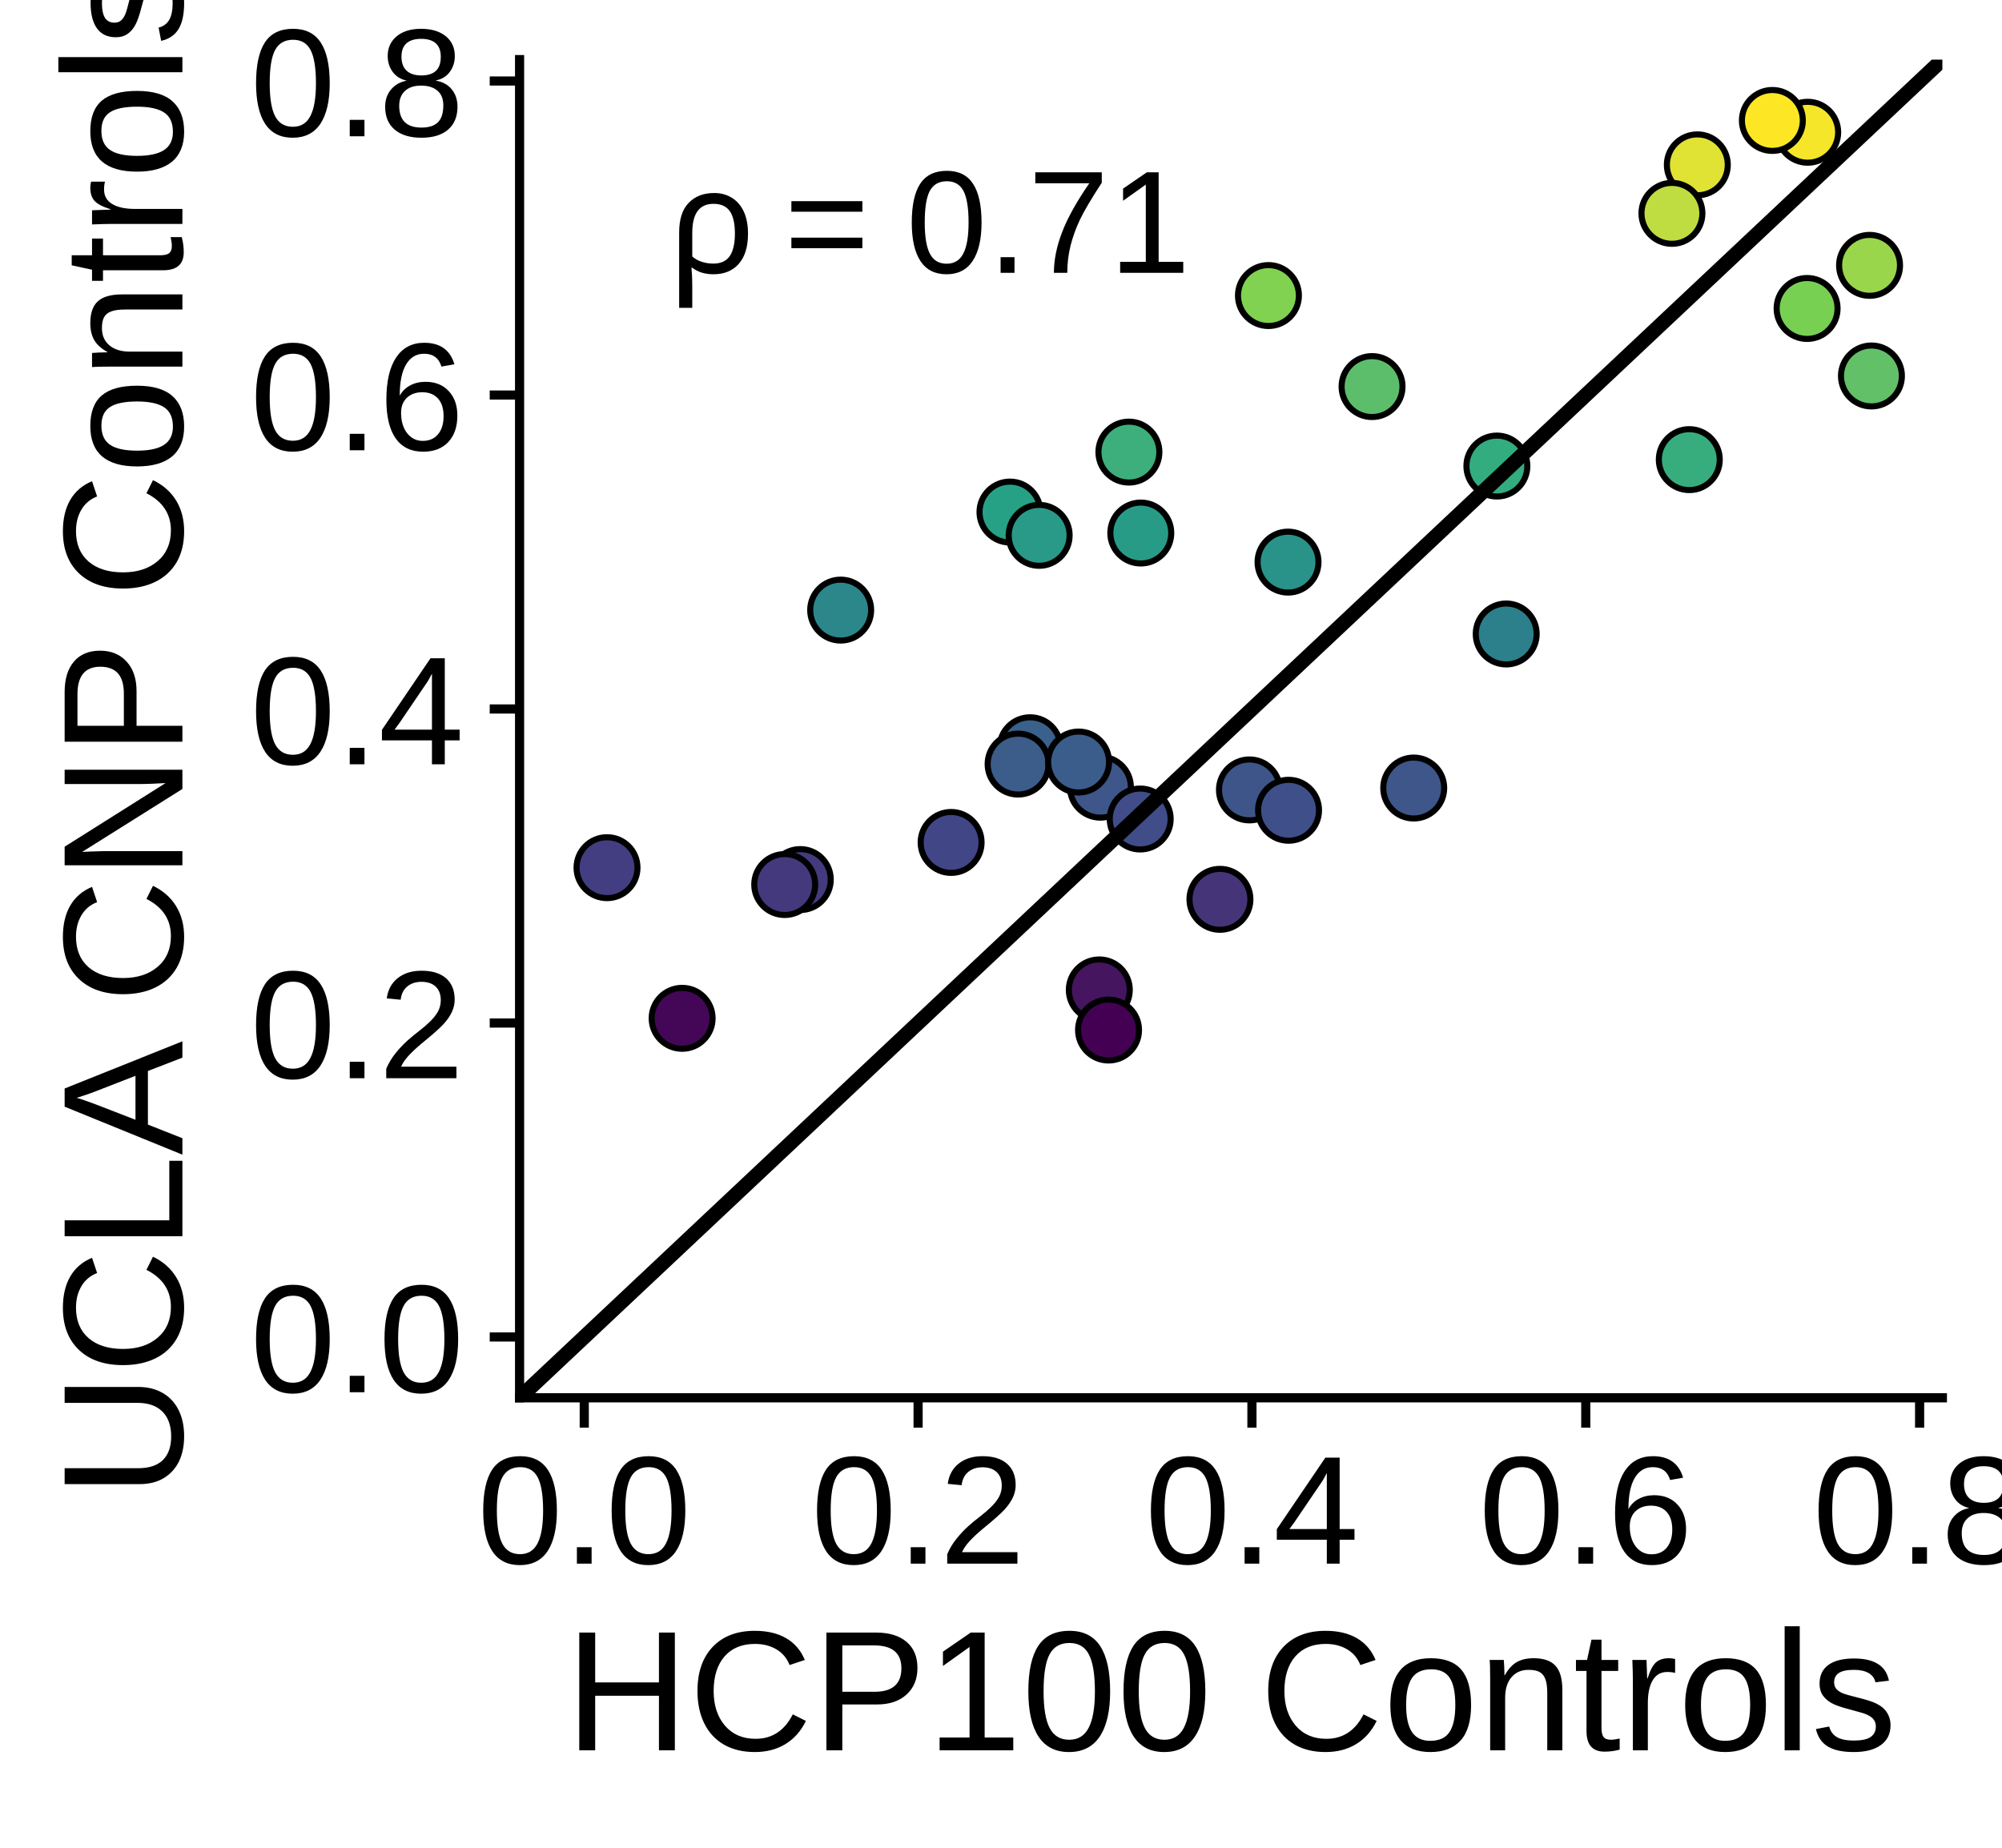
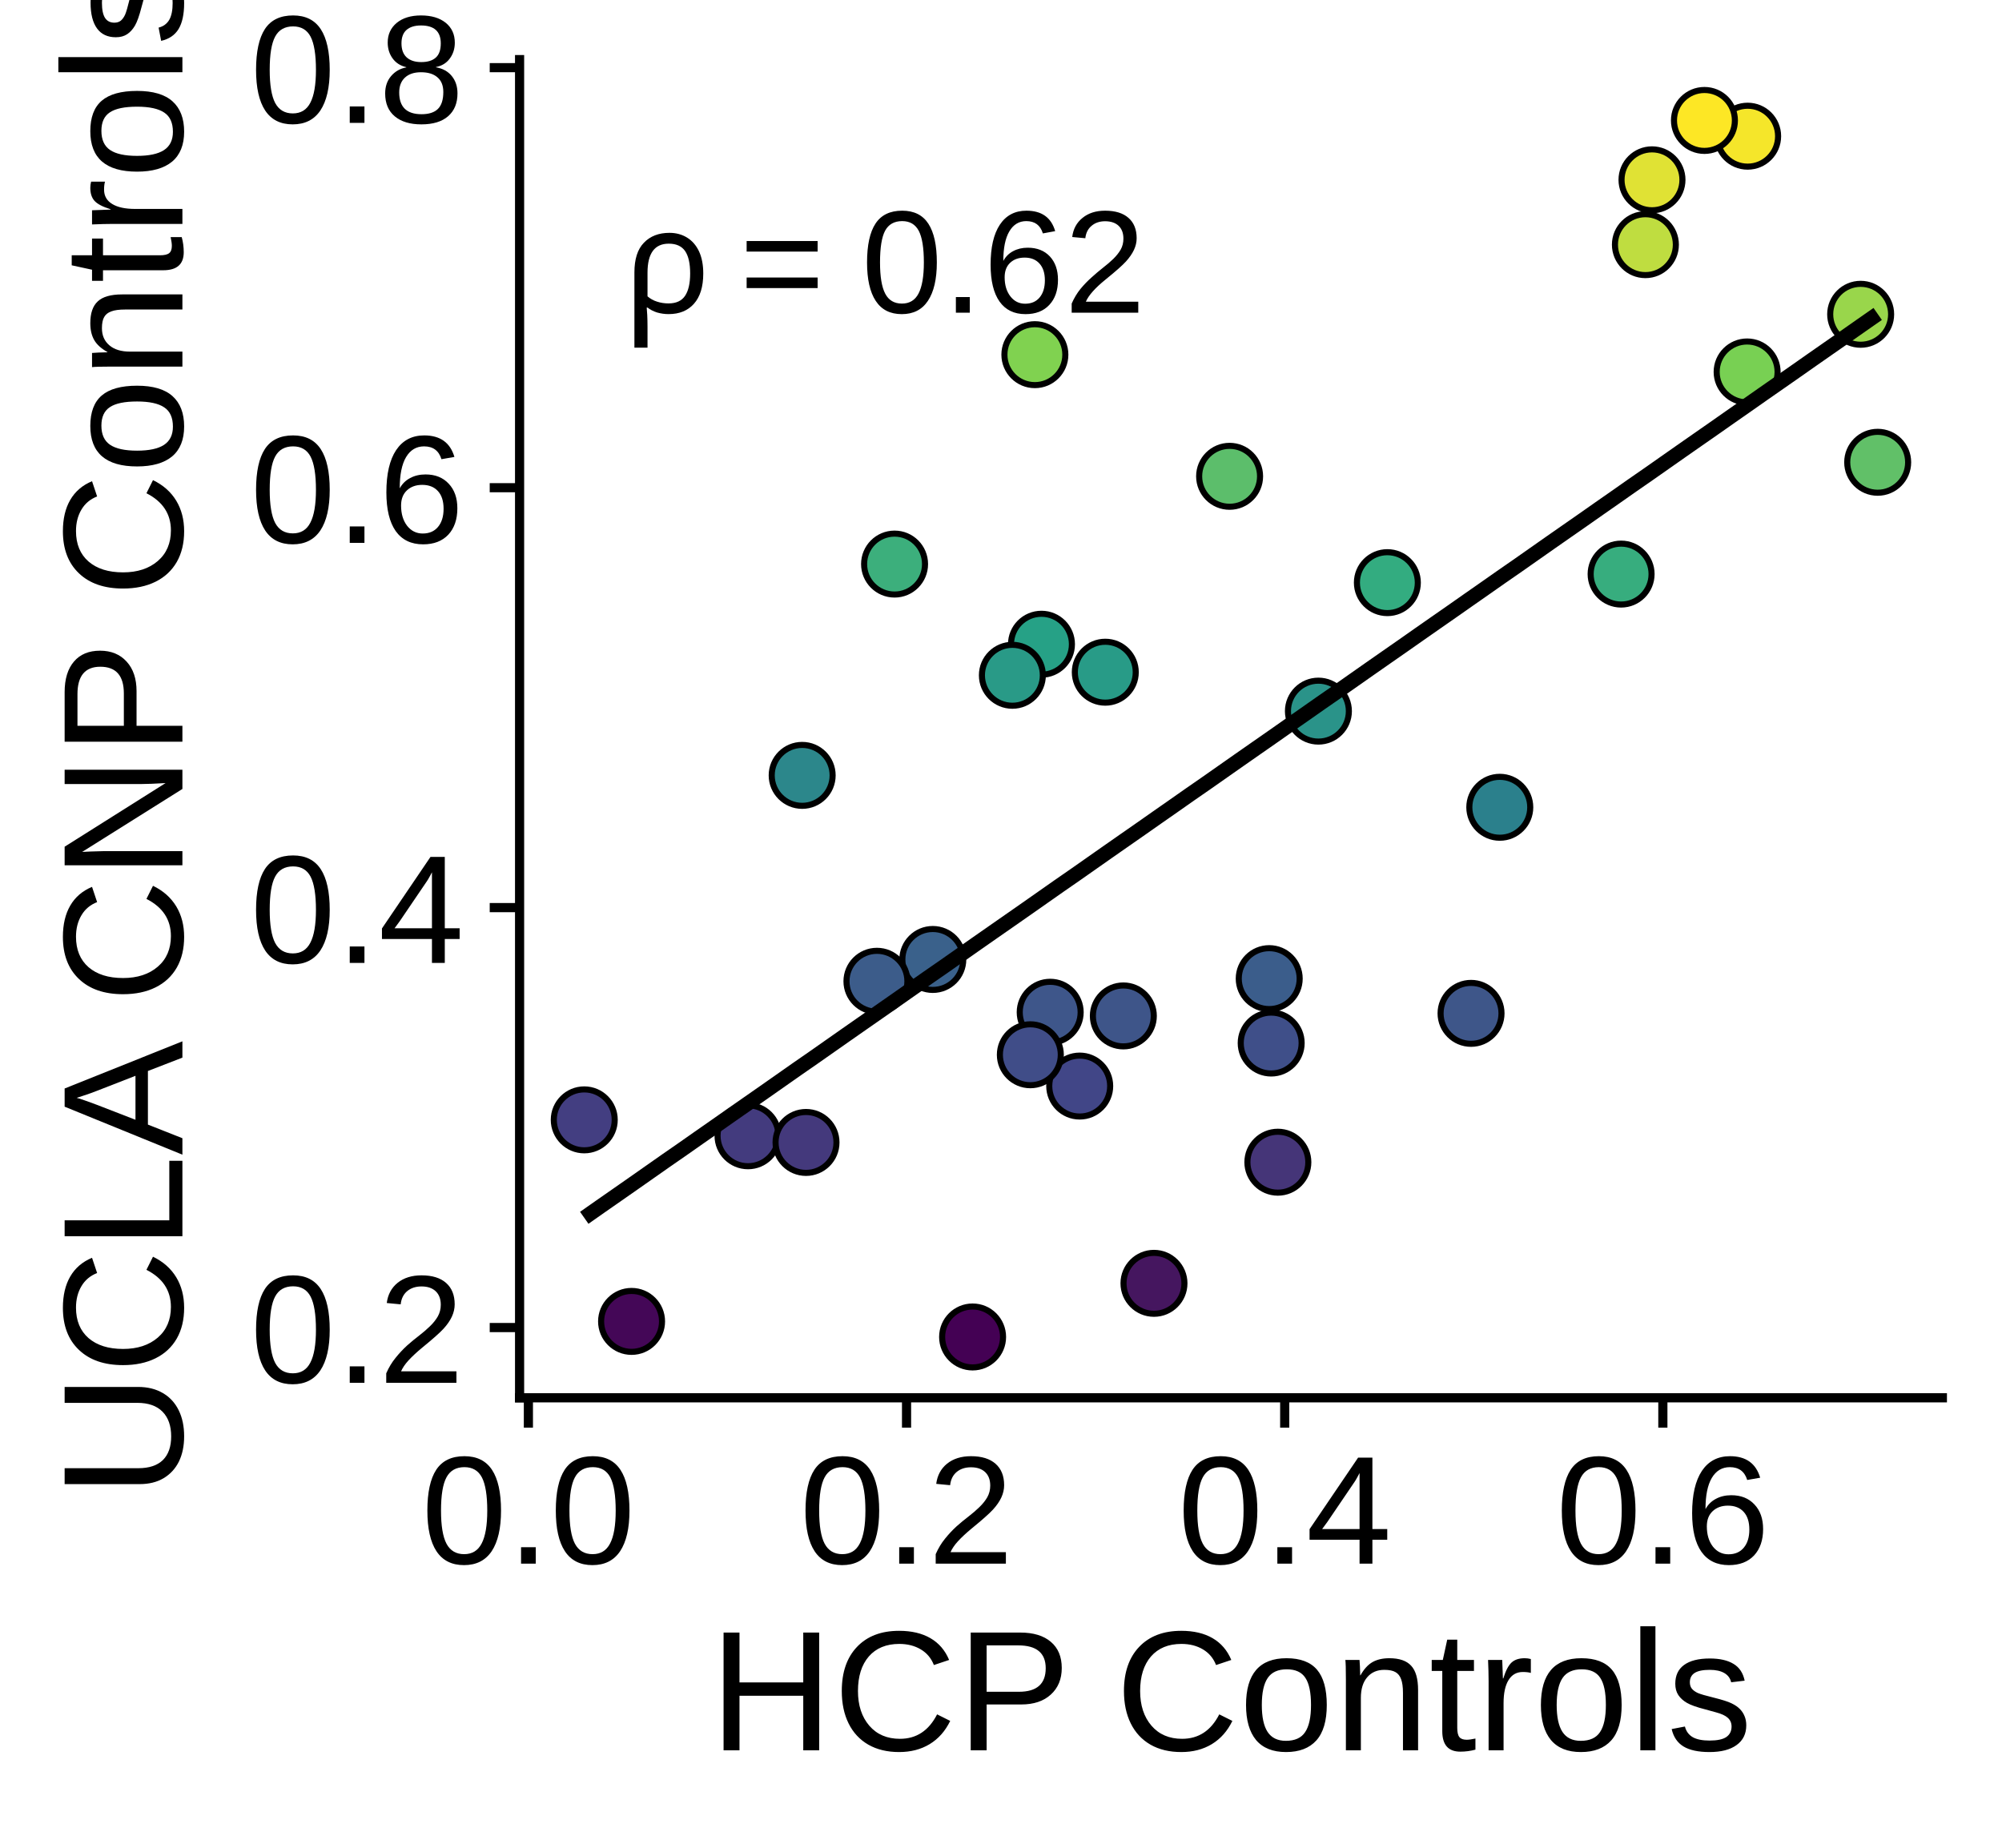
<svg xmlns="http://www.w3.org/2000/svg" class="svglite" width="234.00pt" height="216.00pt" viewBox="0 0 234.00 216.00">
  <defs>
    <style type="text/css">
    .svglite line, .svglite polyline, .svglite polygon, .svglite path, .svglite rect, .svglite circle {
      fill: none;
      stroke: #000000;
      stroke-linecap: round;
      stroke-linejoin: round;
      stroke-miterlimit: 10.00;
    }
    .svglite text {
      white-space: pre;
    }
  </style>
  </defs>
  <rect width="100%" height="100%" style="stroke: none; fill: none;" />
  <defs>
    <clipPath id="cpMC4wMHwyMzQuMDB8MC4wMHwyMTYuMDA=">
      <rect x="0.00" y="0.00" width="234.00" height="216.00" />
    </clipPath>
  </defs>
  <g clip-path="url(#cpMC4wMHwyMzQuMDB8MC4wMHwyMTYuMDA=)">
</g>
  <defs>
    <clipPath id="cpNjAuNzN8MjI3LjAzfDYuOTd8MTYzLjQw">
      <rect x="60.73" y="6.97" width="166.30" height="156.43" />
    </clipPath>
  </defs>
  <g clip-path="url(#cpNjAuNzN8MjI3LjAzfDYuOTd8MTYzLjQw)">
-     <circle cx="146.04" cy="92.34" r="3.56" style="stroke-width: 0.71; fill: #3E5589;" />
-     <circle cx="120.40" cy="87.41" r="3.56" style="stroke-width: 0.71; fill: #3A618B;" />
-     <circle cx="128.49" cy="115.72" r="3.56" style="stroke-width: 0.71; fill: #45165F;" />
-     <circle cx="211.29" cy="15.46" r="3.56" style="stroke-width: 0.71; fill: #F5E62A;" />
-     <circle cx="70.95" cy="101.43" r="3.56" style="stroke-width: 0.71; fill: #433E81;" />
-     <circle cx="93.54" cy="102.82" r="3.56" style="stroke-width: 0.71; fill: #433B7E;" />
-     <circle cx="150.55" cy="65.71" r="3.56" style="stroke-width: 0.71; fill: #2A9389;" />
-     <circle cx="165.24" cy="92.12" r="3.56" style="stroke-width: 0.71; fill: #3E5689;" />
-     <circle cx="111.17" cy="98.48" r="3.56" style="stroke-width: 0.71; fill: #414687;" />
-     <circle cx="133.34" cy="62.31" r="3.56" style="stroke-width: 0.71; fill: #289B87;" />
-     <circle cx="148.26" cy="34.55" r="3.56" style="stroke-width: 0.71; fill: #80D250;" />
-     <circle cx="218.52" cy="31.02" r="3.56" style="stroke-width: 0.71; fill: #99D64B;" />
-     <circle cx="91.72" cy="103.40" r="3.56" style="stroke-width: 0.71; fill: #44397C;" />
-     <circle cx="198.39" cy="19.27" r="3.56" style="stroke-width: 0.71; fill: #E0E234;" />
-     <circle cx="131.95" cy="52.85" r="3.56" style="stroke-width: 0.71; fill: #3CAF7C;" />
-     <circle cx="150.61" cy="94.72" r="3.56" style="stroke-width: 0.71; fill: #3F4F89;" />
-     <circle cx="160.37" cy="45.19" r="3.56" style="stroke-width: 0.71; fill: #5CBE6B;" />
-     <circle cx="98.26" cy="71.32" r="3.56" style="stroke-width: 0.71; fill: #2C878B;" />
-     <circle cx="128.62" cy="92.02" r="3.56" style="stroke-width: 0.71; fill: #3E568A;" />
-     <circle cx="129.57" cy="120.41" r="3.56" style="stroke-width: 0.71; fill: #440154;" />
-     <circle cx="133.27" cy="95.74" r="3.56" style="stroke-width: 0.71; fill: #404D88;" />
-     <circle cx="207.16" cy="14.08" r="3.56" style="stroke-width: 0.71; fill: #FDE725;" />
-     <circle cx="211.22" cy="36.06" r="3.56" style="stroke-width: 0.71; fill: #78D053;" />
-     <circle cx="118.05" cy="59.86" r="3.56" style="stroke-width: 0.71; fill: #26A186;" />
-     <circle cx="197.45" cy="53.73" r="3.56" style="stroke-width: 0.71; fill: #37AD7E;" />
-     <circle cx="195.42" cy="24.94" r="3.56" style="stroke-width: 0.71; fill: #BFDD40;" />
-     <circle cx="119.00" cy="89.32" r="3.56" style="stroke-width: 0.71; fill: #3C5C8A;" />
-     <circle cx="142.59" cy="105.13" r="3.56" style="stroke-width: 0.71; fill: #453578;" />
-     <circle cx="126.07" cy="89.08" r="3.56" style="stroke-width: 0.71; fill: #3B5D8B;" />
-     <circle cx="218.74" cy="43.95" r="3.56" style="stroke-width: 0.71; fill: #61C068;" />
-     <circle cx="174.96" cy="54.48" r="3.56" style="stroke-width: 0.71; fill: #33AC80;" />
-     <circle cx="176.05" cy="74.11" r="3.56" style="stroke-width: 0.71; fill: #2B808C;" />
-     <circle cx="79.73" cy="119.04" r="3.56" style="stroke-width: 0.71; fill: #440757;" />
-     <circle cx="121.46" cy="62.58" r="3.56" style="stroke-width: 0.71; fill: #299A87;" />
-     <line x1="-105.57" y1="319.83" x2="393.33" y2="-149.45" style="stroke-width: 1.71; stroke-linecap: butt;" />
-     <text x="78.04" y="31.89" style="font-size: 17.07px; font-family: &quot;Symbol&quot;;" textLength="9.37px" lengthAdjust="spacingAndGlyphs">ρ</text>
-     <text x="87.41" y="31.89" style="font-size: 17.07px; font-family: &quot;Symbol&quot;;" textLength="4.26px" lengthAdjust="spacingAndGlyphs"> </text>
-     <text x="91.67" y="31.89" style="font-size: 17.07px; font-family: &quot;Arial&quot;;" textLength="9.96px" lengthAdjust="spacingAndGlyphs">=</text>
-     <text x="101.64" y="31.89" style="font-size: 17.07px; font-family: &quot;Symbol&quot;;" textLength="4.26px" lengthAdjust="spacingAndGlyphs"> </text>
-     <text x="105.90" y="31.89" style="font-size: 17.07px; font-family: &quot;Arial&quot;;" textLength="33.21px" lengthAdjust="spacingAndGlyphs">0.71</text>
+     <circle cx="131.30" cy="118.76" r="3.56" style="stroke-width: 0.71; fill: #3E5589;" />
+     <circle cx="109.03" cy="112.16" r="3.56" style="stroke-width: 0.71; fill: #3A618B;" />
+     <circle cx="134.88" cy="150.02" r="3.56" style="stroke-width: 0.71; fill: #45165F;" />
+     <circle cx="204.27" cy="15.92" r="3.56" style="stroke-width: 0.71; fill: #F5E62A;" />
+     <circle cx="68.29" cy="130.91" r="3.56" style="stroke-width: 0.71; fill: #433E81;" />
+     <circle cx="87.43" cy="132.77" r="3.56" style="stroke-width: 0.71; fill: #433B7E;" />
+     <circle cx="154.10" cy="83.13" r="3.56" style="stroke-width: 0.71; fill: #2A9389;" />
+     <circle cx="171.94" cy="118.46" r="3.56" style="stroke-width: 0.71; fill: #3E5689;" />
+     <circle cx="126.20" cy="126.96" r="3.56" style="stroke-width: 0.71; fill: #414687;" />
+     <circle cx="129.19" cy="78.58" r="3.56" style="stroke-width: 0.71; fill: #289B87;" />
+     <circle cx="120.96" cy="41.46" r="3.56" style="stroke-width: 0.71; fill: #80D250;" />
+     <circle cx="217.48" cy="36.74" r="3.56" style="stroke-width: 0.71; fill: #99D64B;" />
+     <circle cx="94.21" cy="133.55" r="3.56" style="stroke-width: 0.71; fill: #44397C;" />
+     <circle cx="193.09" cy="21.02" r="3.56" style="stroke-width: 0.71; fill: #E0E234;" />
+     <circle cx="104.56" cy="65.94" r="3.56" style="stroke-width: 0.71; fill: #3CAF7C;" />
+     <circle cx="148.58" cy="121.93" r="3.56" style="stroke-width: 0.71; fill: #3F4F89;" />
+     <circle cx="143.72" cy="55.68" r="3.56" style="stroke-width: 0.71; fill: #5CBE6B;" />
+     <circle cx="93.76" cy="90.64" r="3.56" style="stroke-width: 0.71; fill: #2C878B;" />
+     <circle cx="122.75" cy="118.33" r="3.56" style="stroke-width: 0.71; fill: #3E568A;" />
+     <circle cx="113.68" cy="156.29" r="3.56" style="stroke-width: 0.71; fill: #440154;" />
+     <circle cx="120.43" cy="123.30" r="3.56" style="stroke-width: 0.71; fill: #404D88;" />
+     <circle cx="199.22" cy="14.08" r="3.56" style="stroke-width: 0.71; fill: #FDE725;" />
+     <circle cx="204.21" cy="43.48" r="3.56" style="stroke-width: 0.71; fill: #78D053;" />
+     <circle cx="121.73" cy="75.31" r="3.56" style="stroke-width: 0.71; fill: #26A186;" />
+     <circle cx="189.48" cy="67.11" r="3.56" style="stroke-width: 0.71; fill: #37AD7E;" />
+     <circle cx="192.32" cy="28.60" r="3.56" style="stroke-width: 0.71; fill: #BFDD40;" />
+     <circle cx="102.50" cy="114.71" r="3.56" style="stroke-width: 0.71; fill: #3C5C8A;" />
+     <circle cx="149.36" cy="135.86" r="3.56" style="stroke-width: 0.71; fill: #453578;" />
+     <circle cx="148.35" cy="114.40" r="3.56" style="stroke-width: 0.71; fill: #3B5D8B;" />
+     <circle cx="219.47" cy="54.04" r="3.56" style="stroke-width: 0.71; fill: #61C068;" />
+     <circle cx="162.16" cy="68.11" r="3.56" style="stroke-width: 0.71; fill: #33AC80;" />
+     <circle cx="175.30" cy="94.37" r="3.56" style="stroke-width: 0.71; fill: #2B808C;" />
+     <circle cx="73.82" cy="154.47" r="3.56" style="stroke-width: 0.71; fill: #440757;" />
+     <circle cx="118.33" cy="78.94" r="3.56" style="stroke-width: 0.71; fill: #299A87;" />
+     <polyline points="68.29,142.36 70.20,141.02 72.11,139.69 74.03,138.35 75.94,137.01 77.85,135.67 79.77,134.34 81.68,133.00 83.60,131.66 85.51,130.32 87.42,128.99 89.34,127.65 91.25,126.31 93.16,124.97 95.08,123.64 96.99,122.30 98.90,120.96 100.82,119.62 102.73,118.29 104.65,116.95 106.56,115.61 108.47,114.27 110.39,112.94 112.30,111.60 114.21,110.26 116.13,108.92 118.04,107.59 119.96,106.25 121.87,104.91 123.78,103.57 125.70,102.24 127.61,100.90 129.52,99.56 131.44,98.22 133.35,96.89 135.26,95.55 137.18,94.21 139.09,92.87 141.01,91.54 142.92,90.20 144.83,88.86 146.75,87.52 148.66,86.19 150.57,84.85 152.49,83.51 154.40,82.17 156.32,80.84 158.23,79.50 160.14,78.16 162.06,76.82 163.97,75.49 165.88,74.15 167.80,72.81 169.71,71.48 171.62,70.14 173.54,68.80 175.45,67.46 177.37,66.13 179.28,64.79 181.19,63.45 183.11,62.11 185.02,60.78 186.93,59.44 188.85,58.10 190.76,56.76 192.68,55.43 194.59,54.09 196.50,52.75 198.42,51.41 200.33,50.08 202.24,48.74 204.16,47.40 206.07,46.06 207.98,44.73 209.90,43.39 211.81,42.05 213.73,40.71 215.64,39.38 217.55,38.04 219.47,36.70 " style="stroke-width: 1.71; stroke-linecap: butt;" />
+     <text x="72.81" y="36.55" style="font-size: 17.07px; font-family: &quot;Symbol&quot;;" textLength="9.37px" lengthAdjust="spacingAndGlyphs">ρ</text>
+     <text x="82.18" y="36.55" style="font-size: 17.07px; font-family: &quot;Symbol&quot;;" textLength="4.26px" lengthAdjust="spacingAndGlyphs"> </text>
+     <text x="86.44" y="36.55" style="font-size: 17.07px; font-family: &quot;Arial&quot;;" textLength="9.96px" lengthAdjust="spacingAndGlyphs">=</text>
+     <text x="96.41" y="36.55" style="font-size: 17.07px; font-family: &quot;Symbol&quot;;" textLength="4.26px" lengthAdjust="spacingAndGlyphs"> </text>
+     <text x="100.67" y="36.55" style="font-size: 17.07px; font-family: &quot;Arial&quot;;" textLength="33.21px" lengthAdjust="spacingAndGlyphs">0.62</text>
  </g>
  <g clip-path="url(#cpMC4wMHwyMzQuMDB8MC4wMHwyMTYuMDA=)">
    <polyline points="60.73,163.40 60.73,6.97 " style="stroke-width: 1.07; stroke-linecap: square;" />
-     <text x="54.25" y="162.75" text-anchor="end" style="font-size: 18.00px; font-family: &quot;Arial&quot;;" textLength="25.02px" lengthAdjust="spacingAndGlyphs">0.0</text>
-     <text x="54.25" y="126.04" text-anchor="end" style="font-size: 18.00px; font-family: &quot;Arial&quot;;" textLength="25.02px" lengthAdjust="spacingAndGlyphs">0.2</text>
-     <text x="54.25" y="89.34" text-anchor="end" style="font-size: 18.00px; font-family: &quot;Arial&quot;;" textLength="25.02px" lengthAdjust="spacingAndGlyphs">0.4</text>
-     <text x="54.25" y="52.63" text-anchor="end" style="font-size: 18.00px; font-family: &quot;Arial&quot;;" textLength="25.02px" lengthAdjust="spacingAndGlyphs">0.6</text>
-     <text x="54.25" y="15.93" text-anchor="end" style="font-size: 18.00px; font-family: &quot;Arial&quot;;" textLength="25.02px" lengthAdjust="spacingAndGlyphs">0.8</text>
-     <polyline points="57.24,156.29 60.73,156.29 " style="stroke-width: 1.07; stroke-linecap: butt;" />
-     <polyline points="57.24,119.59 60.73,119.59 " style="stroke-width: 1.07; stroke-linecap: butt;" />
-     <polyline points="57.24,82.88 60.73,82.88 " style="stroke-width: 1.07; stroke-linecap: butt;" />
-     <polyline points="57.24,46.18 60.73,46.18 " style="stroke-width: 1.07; stroke-linecap: butt;" />
-     <polyline points="57.24,9.47 60.73,9.47 " style="stroke-width: 1.07; stroke-linecap: butt;" />
+     <text x="54.25" y="161.65" text-anchor="end" style="font-size: 18.00px; font-family: &quot;Arial&quot;;" textLength="25.02px" lengthAdjust="spacingAndGlyphs">0.2</text>
+     <text x="54.25" y="112.56" text-anchor="end" style="font-size: 18.00px; font-family: &quot;Arial&quot;;" textLength="25.02px" lengthAdjust="spacingAndGlyphs">0.4</text>
+     <text x="54.25" y="63.46" text-anchor="end" style="font-size: 18.00px; font-family: &quot;Arial&quot;;" textLength="25.02px" lengthAdjust="spacingAndGlyphs">0.6</text>
+     <text x="54.25" y="14.37" text-anchor="end" style="font-size: 18.00px; font-family: &quot;Arial&quot;;" textLength="25.02px" lengthAdjust="spacingAndGlyphs">0.8</text>
+     <polyline points="57.24,155.19 60.73,155.19 " style="stroke-width: 1.07; stroke-linecap: butt;" />
+     <polyline points="57.24,106.10 60.73,106.10 " style="stroke-width: 1.07; stroke-linecap: butt;" />
+     <polyline points="57.24,57.01 60.73,57.01 " style="stroke-width: 1.07; stroke-linecap: butt;" />
+     <polyline points="57.24,7.91 60.73,7.91 " style="stroke-width: 1.07; stroke-linecap: butt;" />
    <polyline points="60.73,163.40 227.03,163.40 " style="stroke-width: 1.07; stroke-linecap: square;" />
-     <polyline points="68.29,166.89 68.29,163.40 " style="stroke-width: 1.07; stroke-linecap: butt;" />
-     <polyline points="107.31,166.89 107.31,163.40 " style="stroke-width: 1.07; stroke-linecap: butt;" />
-     <polyline points="146.33,166.89 146.33,163.40 " style="stroke-width: 1.07; stroke-linecap: butt;" />
-     <polyline points="185.35,166.89 185.35,163.40 " style="stroke-width: 1.07; stroke-linecap: butt;" />
-     <polyline points="224.37,166.89 224.37,163.40 " style="stroke-width: 1.07; stroke-linecap: butt;" />
-     <text x="68.29" y="182.79" text-anchor="middle" style="font-size: 18.00px; font-family: &quot;Arial&quot;;" textLength="25.02px" lengthAdjust="spacingAndGlyphs">0.0</text>
-     <text x="107.31" y="182.79" text-anchor="middle" style="font-size: 18.00px; font-family: &quot;Arial&quot;;" textLength="25.02px" lengthAdjust="spacingAndGlyphs">0.2</text>
-     <text x="146.33" y="182.79" text-anchor="middle" style="font-size: 18.00px; font-family: &quot;Arial&quot;;" textLength="25.02px" lengthAdjust="spacingAndGlyphs">0.4</text>
-     <text x="185.35" y="182.79" text-anchor="middle" style="font-size: 18.00px; font-family: &quot;Arial&quot;;" textLength="25.02px" lengthAdjust="spacingAndGlyphs">0.6</text>
-     <text x="224.37" y="182.79" text-anchor="middle" style="font-size: 18.00px; font-family: &quot;Arial&quot;;" textLength="25.02px" lengthAdjust="spacingAndGlyphs">0.8</text>
-     <text x="143.88" y="204.61" text-anchor="middle" style="font-size: 20.00px; font-family: &quot;Arial&quot;;" textLength="155.64px" lengthAdjust="spacingAndGlyphs">HCP100 Controls</text>
+     <polyline points="61.76,166.89 61.76,163.40 " style="stroke-width: 1.07; stroke-linecap: butt;" />
+     <polyline points="105.96,166.89 105.96,163.40 " style="stroke-width: 1.07; stroke-linecap: butt;" />
+     <polyline points="150.16,166.89 150.16,163.40 " style="stroke-width: 1.07; stroke-linecap: butt;" />
+     <polyline points="194.36,166.89 194.36,163.40 " style="stroke-width: 1.07; stroke-linecap: butt;" />
+     <text x="61.76" y="182.79" text-anchor="middle" style="font-size: 18.00px; font-family: &quot;Arial&quot;;" textLength="25.02px" lengthAdjust="spacingAndGlyphs">0.0</text>
+     <text x="105.96" y="182.79" text-anchor="middle" style="font-size: 18.00px; font-family: &quot;Arial&quot;;" textLength="25.02px" lengthAdjust="spacingAndGlyphs">0.2</text>
+     <text x="150.16" y="182.79" text-anchor="middle" style="font-size: 18.00px; font-family: &quot;Arial&quot;;" textLength="25.02px" lengthAdjust="spacingAndGlyphs">0.4</text>
+     <text x="194.36" y="182.79" text-anchor="middle" style="font-size: 18.00px; font-family: &quot;Arial&quot;;" textLength="25.02px" lengthAdjust="spacingAndGlyphs">0.6</text>
+     <text x="143.88" y="204.61" text-anchor="middle" style="font-size: 20.00px; font-family: &quot;Arial&quot;;" textLength="122.26px" lengthAdjust="spacingAndGlyphs">HCP Controls</text>
    <text transform="translate(21.32,85.19) rotate(-90)" text-anchor="middle" style="font-size: 20.00px; font-family: &quot;Arial&quot;;" textLength="181.17px" lengthAdjust="spacingAndGlyphs">UCLA CNP Controls</text>
  </g>
</svg>
